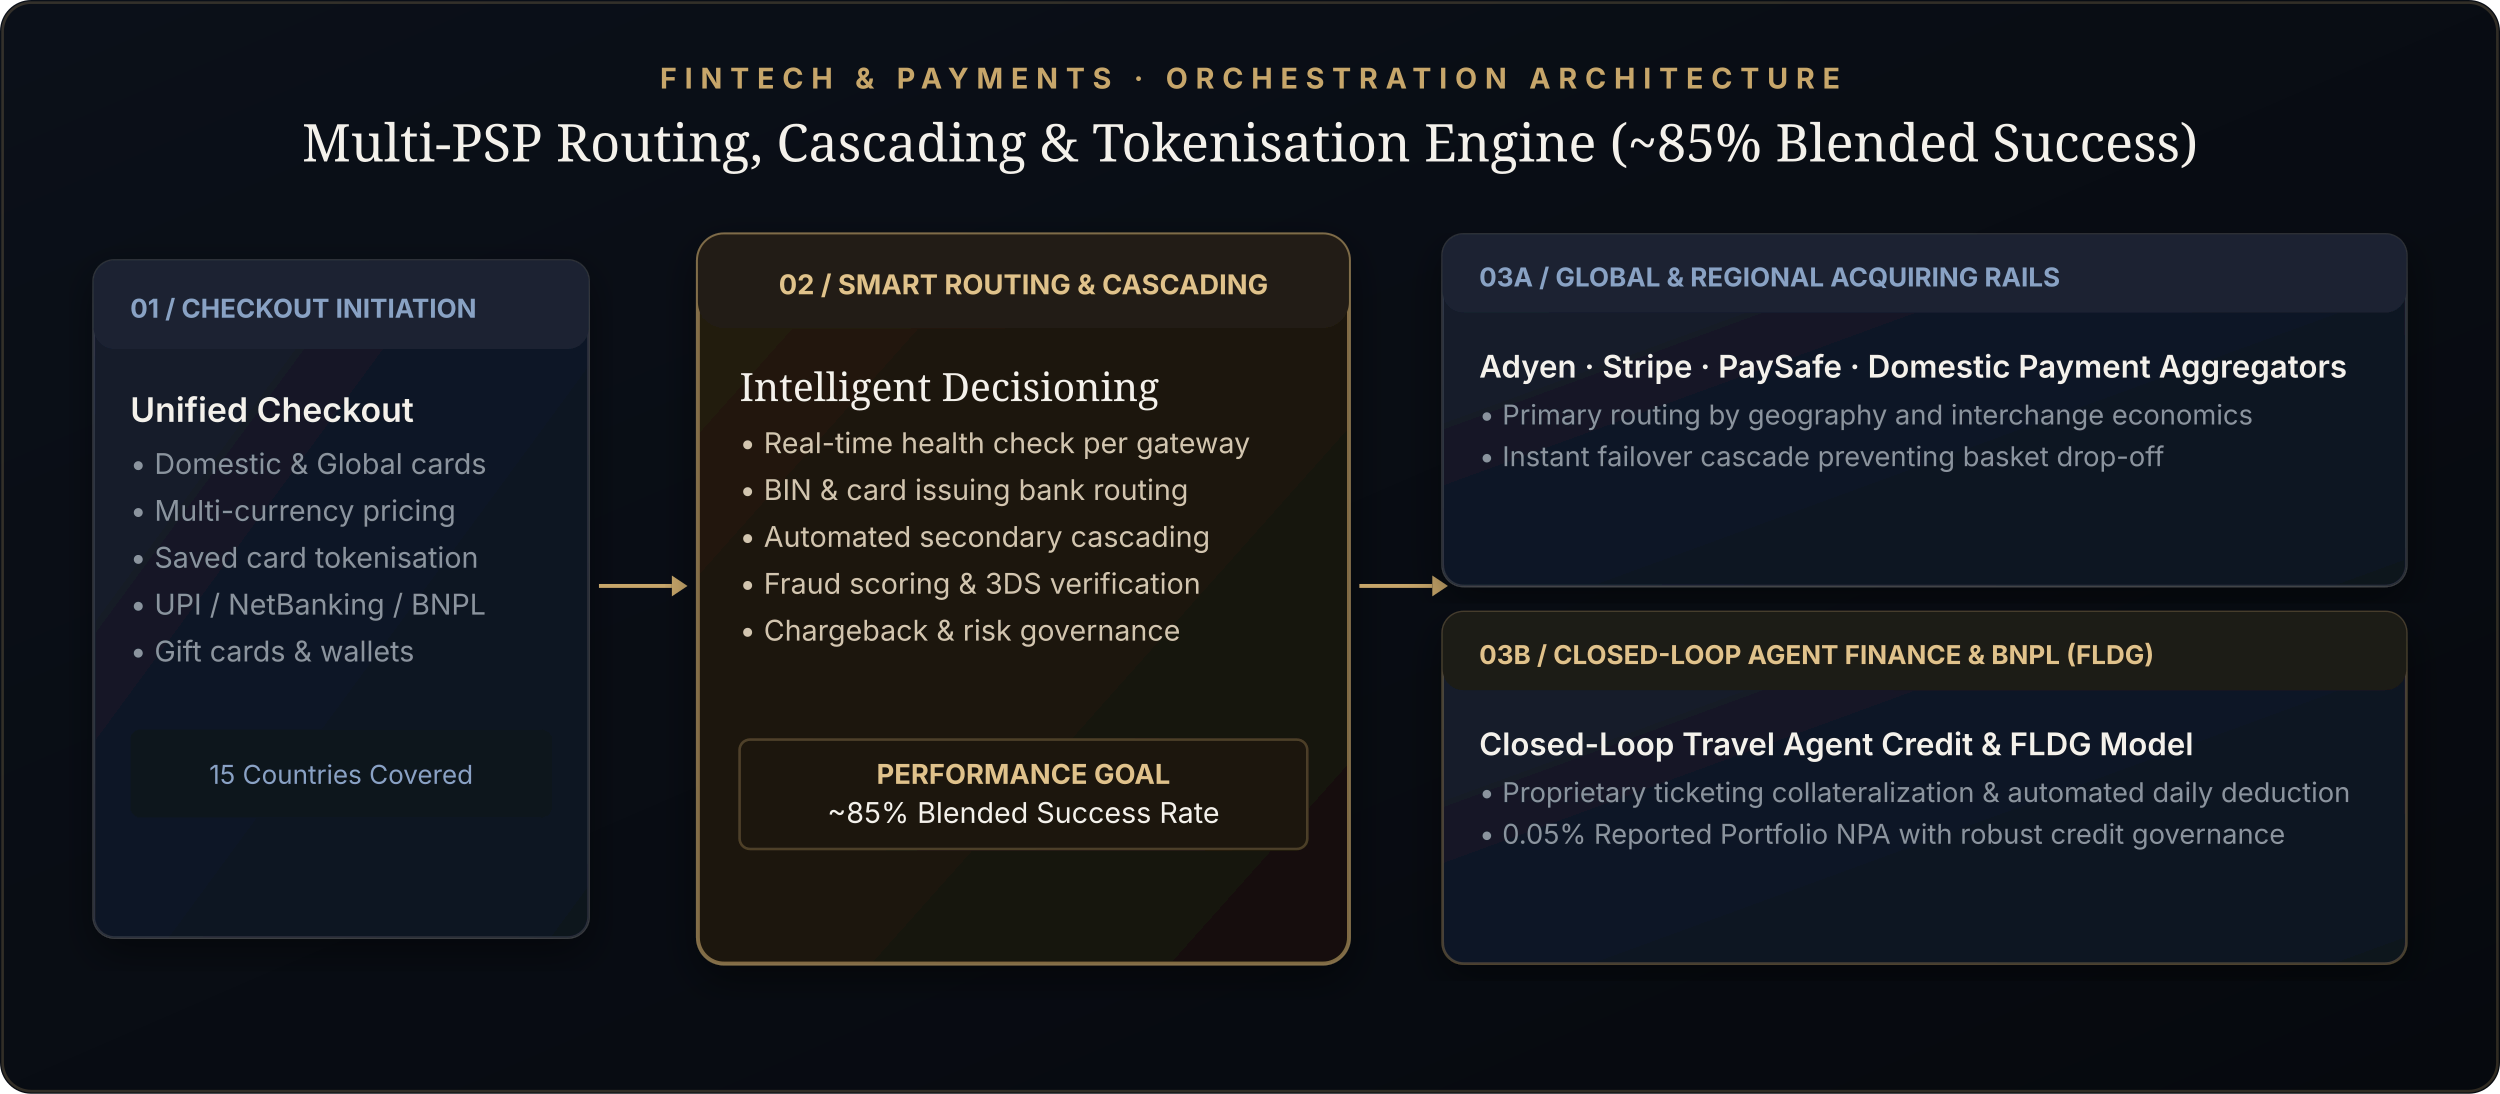
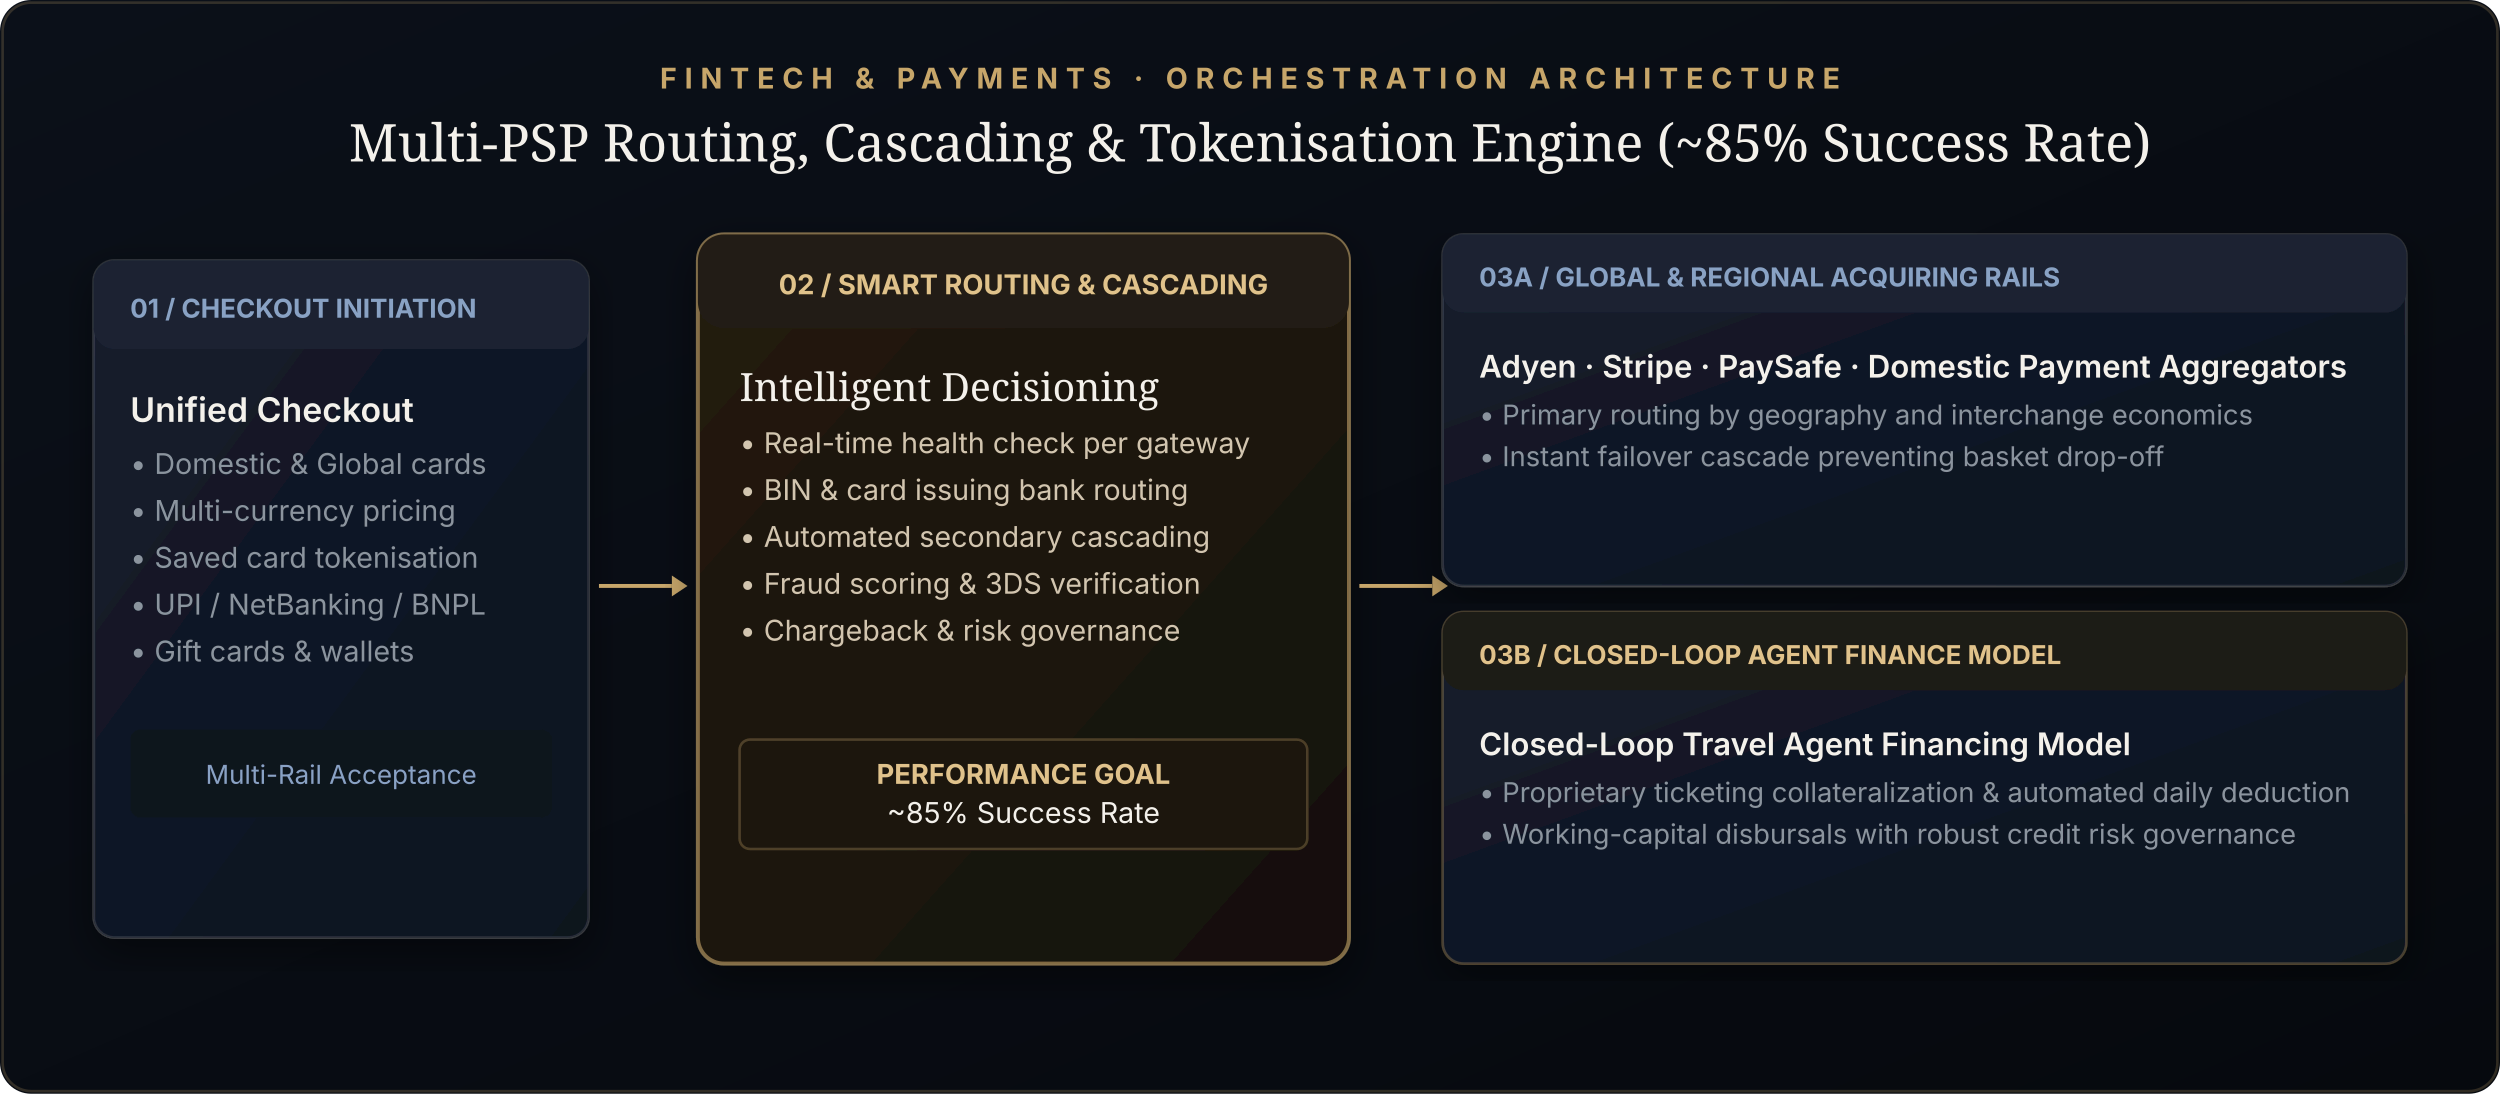
<svg xmlns="http://www.w3.org/2000/svg" viewBox="0 0 960 420" width="100%" height="100%" role="img" aria-label="Fintech Payment Orchestration and Multi-PSP Cascading Architecture">
  <defs>
    <linearGradient id="fintechBg" x1="0%" y1="0%" x2="100%" y2="100%">
      <stop offset="0%" stop-color="#0b1019" />
      <stop offset="100%" stop-color="#06090e" />
    </linearGradient>
    <linearGradient id="pspGrad" x1="0%" y1="0%" x2="100%" y2="100%">
      <stop offset="0%" stop-color="#141c2c" />
      <stop offset="100%" stop-color="#0d131f" />
    </linearGradient>
    <linearGradient id="routerGrad" x1="0%" y1="0%" x2="100%" y2="100%">
      <stop offset="0%" stop-color="#231b11" />
      <stop offset="100%" stop-color="#141009" />
    </linearGradient>
    <filter id="pShadow" x="-5%" y="-5%" width="110%" height="110%">
      <feDropShadow dx="0" dy="6" stdDeviation="8" flood-color="#000" flood-opacity="0.45" />
    </filter>
  </defs>
  <rect width="960" height="420" fill="url(#fintechBg)" rx="12" />
  <rect x="1" y="1" width="958" height="418" fill="none" stroke="rgba(199,166,106,0.22)" stroke-width="1" rx="11" />
  <text x="480" y="34" text-anchor="middle" fill="#c7a66a" font-family="Inter, sans-serif" font-size="11" font-weight="700" letter-spacing="3">FINTECH &amp; PAYMENTS · ORCHESTRATION ARCHITECTURE</text>
-   <text x="480" y="62" text-anchor="middle" fill="#f4f1eb" font-family="Georgia, serif" font-size="20" font-weight="400">Multi-PSP Routing, Cascading &amp; Tokenisation Engine (~85% Blended Success)</text>
+   <text x="480" y="62" text-anchor="middle" fill="#f4f1eb" font-family="Georgia, serif" font-size="20" font-weight="400">Multi-PSP Routing, Cascading &amp; Tokenisation Engine (~85% Success Rate)</text>
  <g transform="translate(36, 100)" filter="url(#pShadow)">
    <rect width="190" height="260" rx="8" fill="url(#pspGrad)" stroke="rgba(255,255,255,0.12)" stroke-width="1" />
    <rect x="0" y="0" width="190" height="34" rx="8" fill="#1b2333" />
    <text x="14" y="22" fill="#89a2c4" font-family="Inter, sans-serif" font-size="10" font-weight="700">01 / CHECKOUT INITIATION</text>
    <g transform="translate(14, 50)">
      <text x="0" y="12" fill="#f4f1eb" font-family="Inter, sans-serif" font-size="13" font-weight="600">Unified Checkout</text>
      <text x="0" y="32" fill="#8b949e" font-family="Inter, sans-serif" font-size="11">
        <tspan x="0" dy="0">• Domestic &amp; Global cards</tspan>
        <tspan x="0" dy="18">• Multi-currency pricing</tspan>
        <tspan x="0" dy="18">• Saved card tokenisation</tspan>
        <tspan x="0" dy="18">• UPI / NetBanking / BNPL</tspan>
        <tspan x="0" dy="18">• Gift cards &amp; wallets</tspan>
      </text>
      <rect x="0" y="130" width="162" height="34" rx="4" fill="#0f141f" />
-       <text x="81" y="151" text-anchor="middle" fill="#89a2c4" font-family="Inter, sans-serif" font-size="10">15 Countries Covered</text>
+       <text x="81" y="151" text-anchor="middle" fill="#89a2c4" font-family="Inter, sans-serif" font-size="10">Multi-Rail Acceptance</text>
    </g>
  </g>
  <g transform="translate(230, 225)">
    <line x1="0" y1="0" x2="28" y2="0" stroke="#c7a66a" stroke-width="1.5" />
    <polygon points="28,-4 34,0 28,4" fill="#c7a66a" />
  </g>
  <g transform="translate(268, 90)" filter="url(#pShadow)">
    <rect width="250" height="280" rx="10" fill="url(#routerGrad)" stroke="rgba(199,166,106,0.6)" stroke-width="1.5" />
    <rect x="0" y="0" width="250" height="36" rx="10" fill="#241e12" />
    <text x="125" y="23" text-anchor="middle" fill="#e0c28b" font-family="Inter, sans-serif" font-size="10.5" font-weight="700">02 / SMART ROUTING &amp; CASCADING</text>
    <g transform="translate(16, 52)">
      <text x="0" y="12" fill="#f4f1eb" font-family="Georgia, serif" font-size="15">Intelligent Decisioning</text>
      <text x="0" y="32" fill="#d2c5af" font-family="Inter, sans-serif" font-size="11">
        <tspan x="0" dy="0">• Real-time health check per gateway</tspan>
        <tspan x="0" dy="18">• BIN &amp; card issuing bank routing</tspan>
        <tspan x="0" dy="18">• Automated secondary cascading</tspan>
        <tspan x="0" dy="18">• Fraud scoring &amp; 3DS verification</tspan>
        <tspan x="0" dy="18">• Chargeback &amp; risk governance</tspan>
      </text>
      <rect x="0" y="142" width="218" height="42" rx="4" fill="#1b160e" stroke="rgba(199,166,106,0.3)" />
      <text x="109" y="159" text-anchor="middle" fill="#e0c28b" font-family="Inter, sans-serif" font-size="10.5" font-weight="700">PERFORMANCE GOAL</text>
-       <text x="109" y="174" text-anchor="middle" fill="#f4f1eb" font-family="Inter, sans-serif" font-size="11">~85% Blended Success Rate</text>
+       <text x="109" y="174" text-anchor="middle" fill="#f4f1eb" font-family="Inter, sans-serif" font-size="11">~85% Success Rate</text>
    </g>
  </g>
  <g transform="translate(522, 225)">
    <line x1="0" y1="0" x2="28" y2="0" stroke="#c7a66a" stroke-width="1.5" />
    <polygon points="28,-4 34,0 28,4" fill="#c7a66a" />
  </g>
  <g transform="translate(554, 90)" filter="url(#pShadow)">
    <rect width="370" height="135" rx="8" fill="url(#pspGrad)" stroke="rgba(255,255,255,0.12)" stroke-width="1" />
    <rect x="0" y="0" width="370" height="30" rx="8" fill="#1b2333" />
    <text x="14" y="20" fill="#89a2c4" font-family="Inter, sans-serif" font-size="10" font-weight="700">03A / GLOBAL &amp; REGIONAL ACQUIRING RAILS</text>
    <g transform="translate(14, 44)">
      <text x="0" y="11" fill="#f4f1eb" font-family="Inter, sans-serif" font-size="12" font-weight="600">Adyen · Stripe · PaySafe · Domestic Payment Aggregators</text>
      <text x="0" y="29" fill="#8b949e" font-family="Inter, sans-serif" font-size="10.5">
        <tspan x="0" dy="0">• Primary routing by geography and interchange economics</tspan>
        <tspan x="0" dy="16">• Instant failover cascade preventing basket drop-off</tspan>
      </text>
    </g>
  </g>
  <g transform="translate(554, 235)" filter="url(#pShadow)">
    <rect width="370" height="135" rx="8" fill="url(#pspGrad)" stroke="rgba(199,166,106,0.3)" stroke-width="1" />
    <rect x="0" y="0" width="370" height="30" rx="8" fill="#1f1a12" />
-     <text x="14" y="20" fill="#e0c28b" font-family="Inter, sans-serif" font-size="10" font-weight="700">03B / CLOSED-LOOP AGENT FINANCE &amp; BNPL (FLDG)</text>
+     <text x="14" y="20" fill="#e0c28b" font-family="Inter, sans-serif" font-size="10" font-weight="700">03B / CLOSED-LOOP AGENT FINANCE MODEL</text>
    <g transform="translate(14, 44)">
-       <text x="0" y="11" fill="#f4f1eb" font-family="Inter, sans-serif" font-size="12" font-weight="600">Closed-Loop Travel Agent Credit &amp; FLDG Model</text>
+       <text x="0" y="11" fill="#f4f1eb" font-family="Inter, sans-serif" font-size="12" font-weight="600">Closed-Loop Travel Agent Financing Model</text>
      <text x="0" y="29" fill="#8b949e" font-family="Inter, sans-serif" font-size="10.5">
        <tspan x="0" dy="0">• Proprietary ticketing collateralization &amp; automated daily deduction</tspan>
-         <tspan x="0" dy="16">• 0.05% Reported Portfolio NPA with robust credit governance</tspan>
+         <tspan x="0" dy="16">• Working-capital disbursals with robust credit risk governance</tspan>
      </text>
    </g>
  </g>
</svg>
